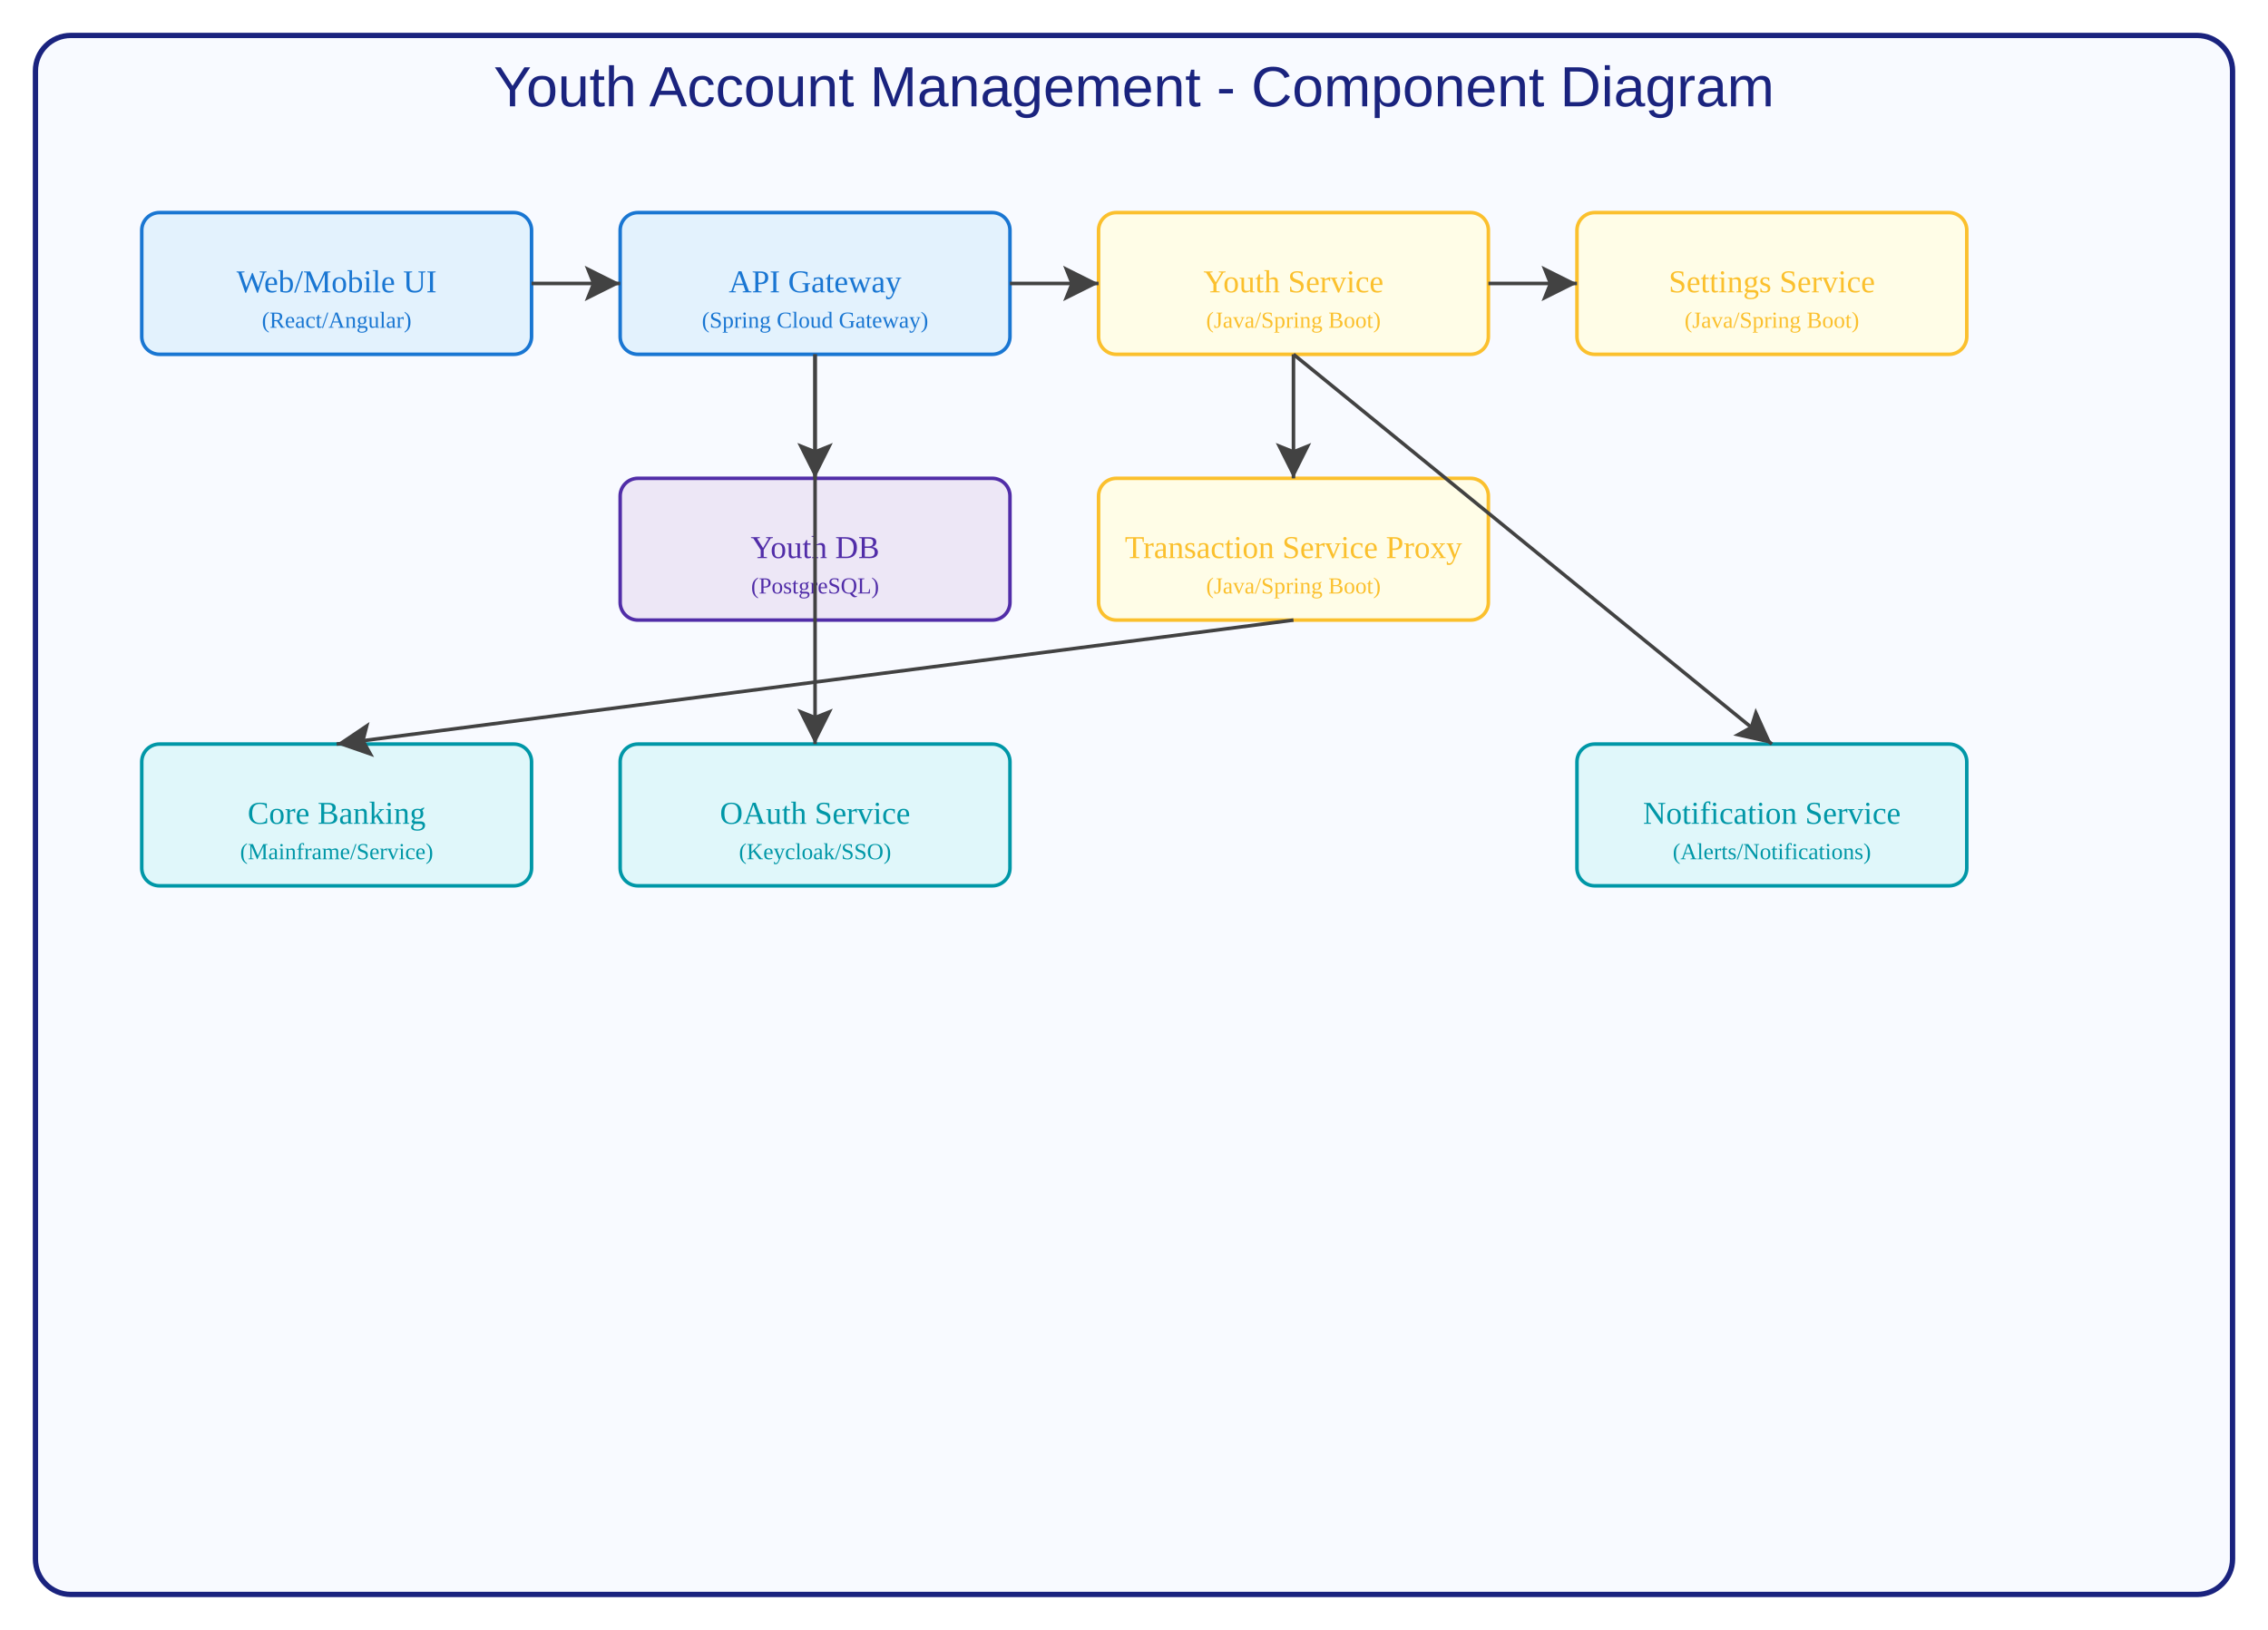
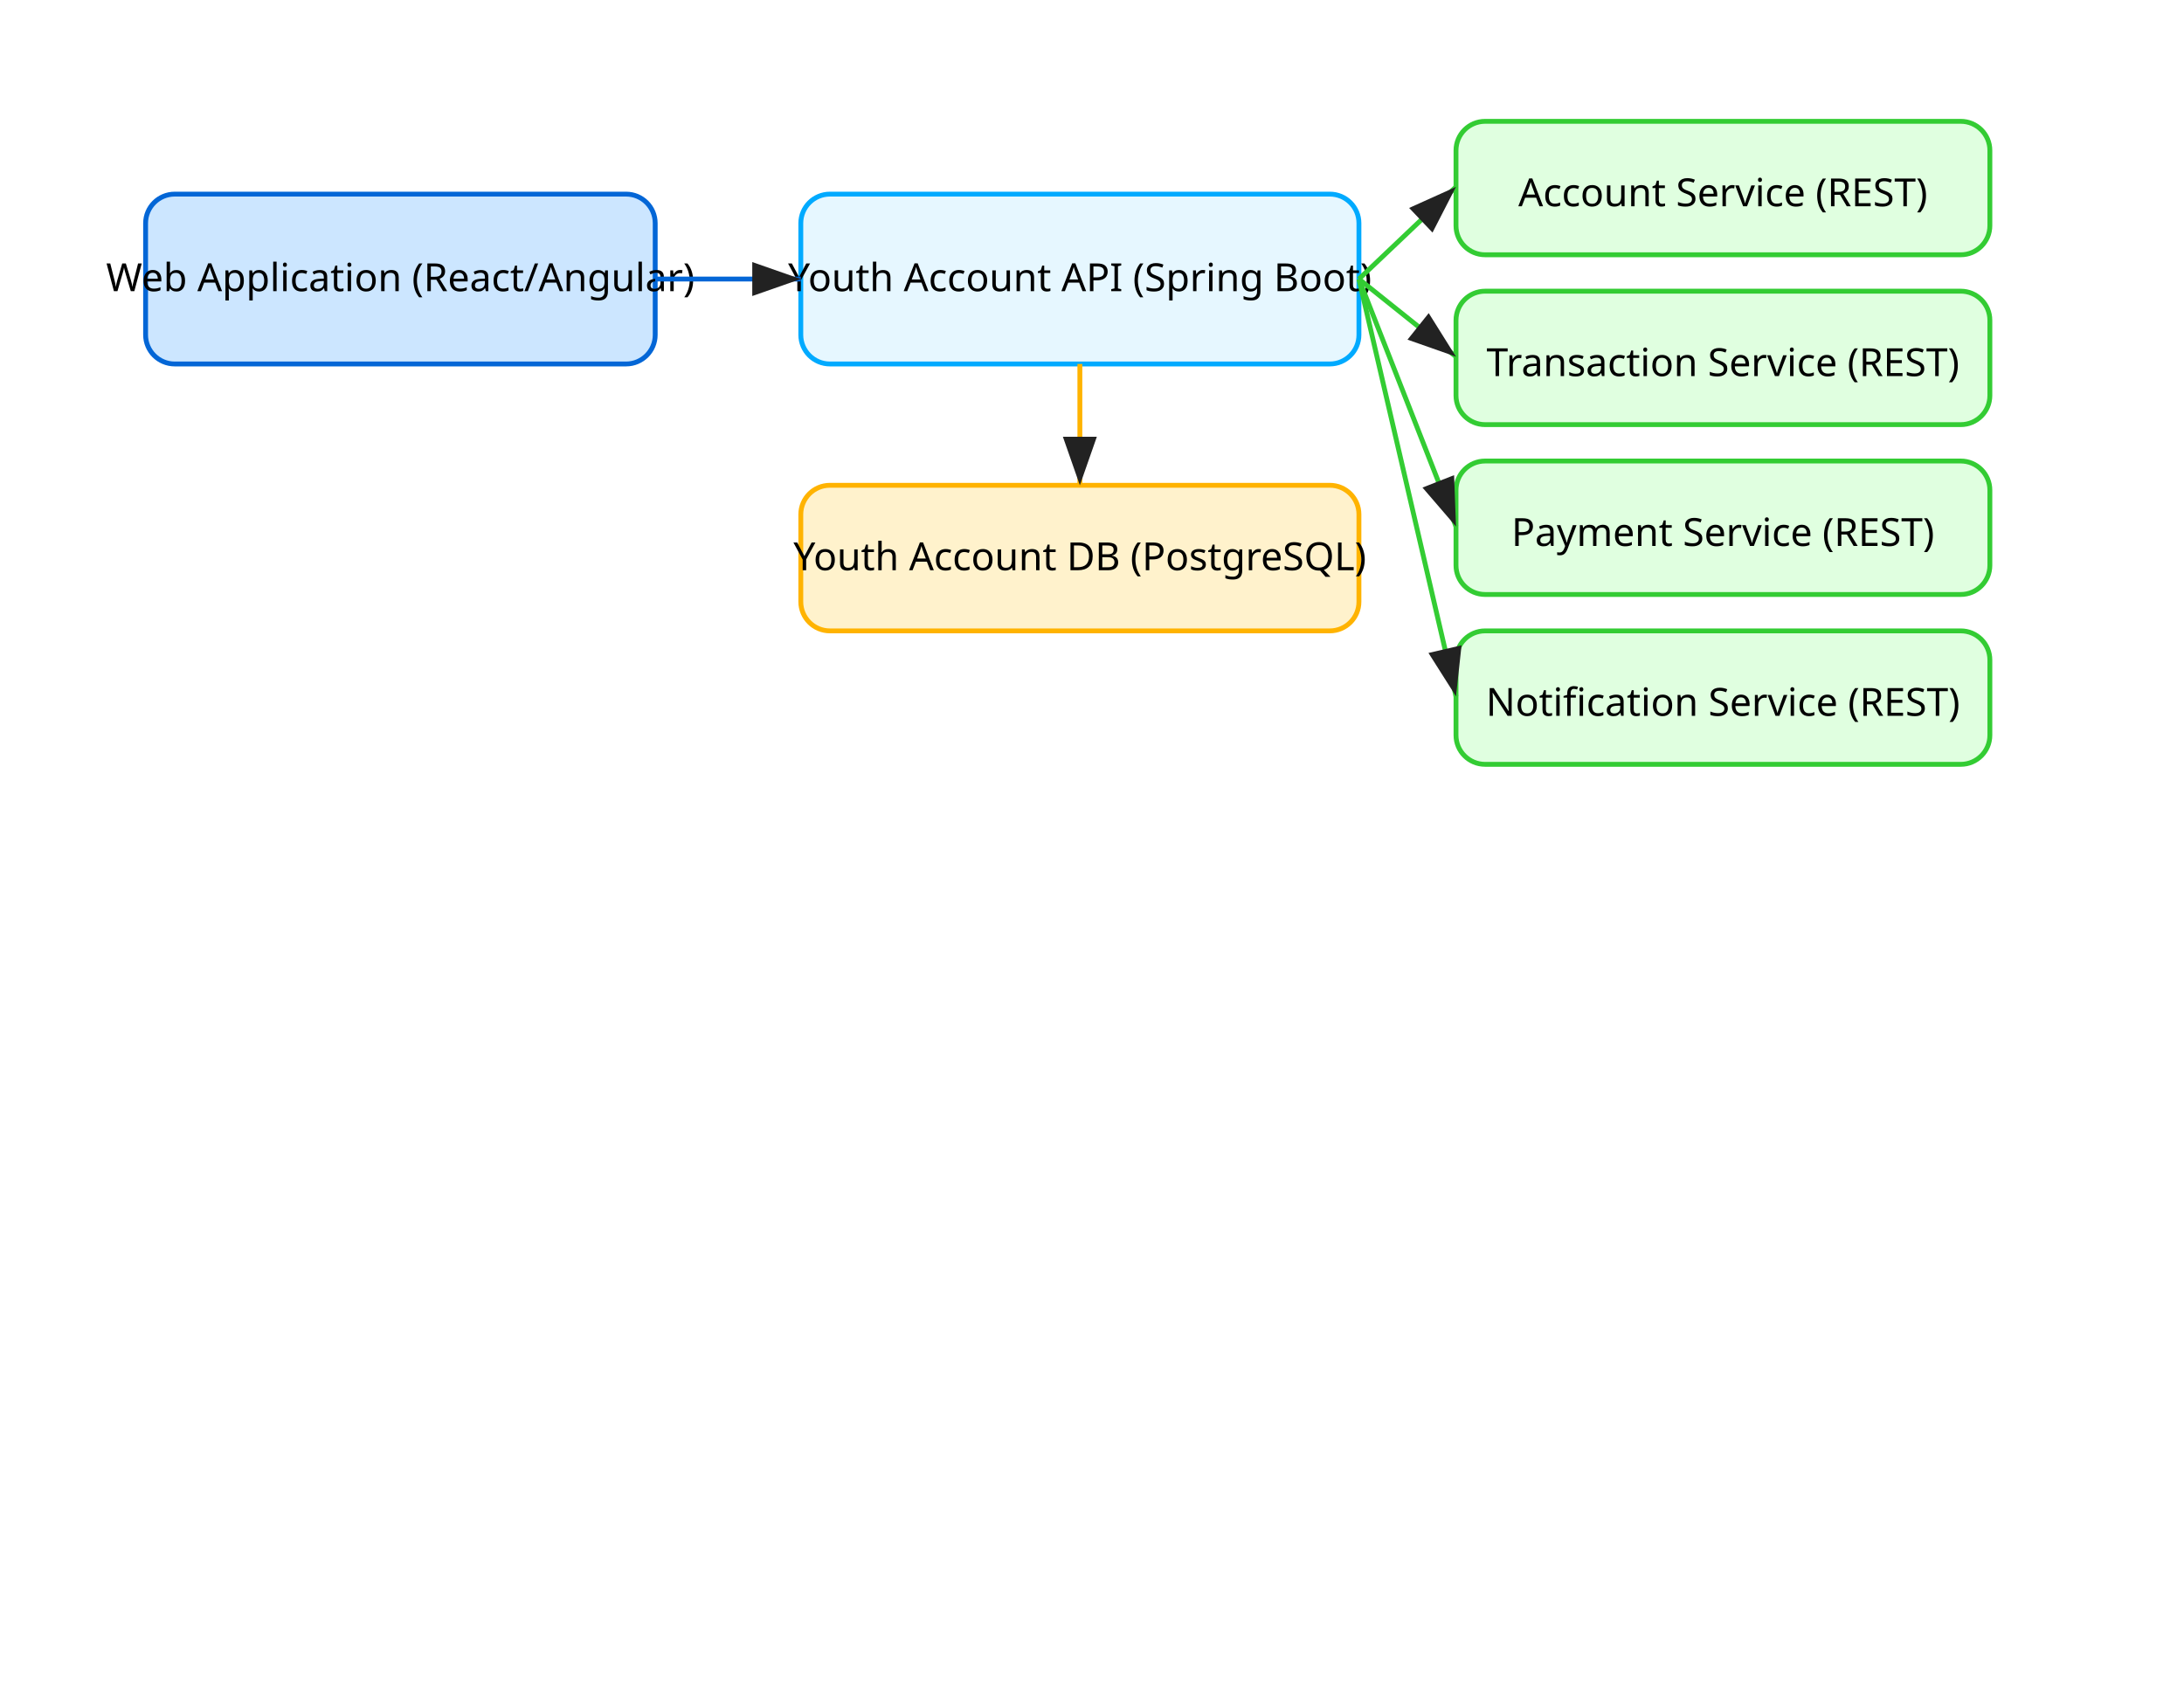
- <svg xmlns="http://www.w3.org/2000/svg" viewBox="0 0 1280 920" width="1280" height="920">
-   <rect x="20" y="20" width="1240" height="880" rx="20" fill="#f8faff" stroke="#1a237e" stroke-width="3" />
-   <text x="640" y="60" text-anchor="middle" font-size="32" fill="#1a237e" font-family="Arial">Youth Account Management - Component Diagram</text>
-   <rect x="80" y="120" width="220" height="80" rx="10" fill="#e3f2fd" stroke="#1976d2" stroke-width="2" />
-   <text x="190" y="165" text-anchor="middle" font-size="18" fill="#1976d2">Web/Mobile UI</text>
-   <text x="190" y="185" text-anchor="middle" font-size="13" fill="#1976d2">(React/Angular)</text>
-   <rect x="350" y="120" width="220" height="80" rx="10" fill="#e3f2fd" stroke="#1976d2" stroke-width="2" />
-   <text x="460" y="165" text-anchor="middle" font-size="18" fill="#1976d2">API Gateway</text>
-   <text x="460" y="185" text-anchor="middle" font-size="13" fill="#1976d2">(Spring Cloud Gateway)</text>
-   <rect x="620" y="120" width="220" height="80" rx="10" fill="#fffde7" stroke="#fbc02d" stroke-width="2" />
-   <text x="730" y="165" text-anchor="middle" font-size="18" fill="#fbc02d">Youth Service</text>
-   <text x="730" y="185" text-anchor="middle" font-size="13" fill="#fbc02d">(Java/Spring Boot)</text>
-   <rect x="890" y="120" width="220" height="80" rx="10" fill="#fffde7" stroke="#fbc02d" stroke-width="2" />
-   <text x="1000" y="165" text-anchor="middle" font-size="18" fill="#fbc02d">Settings Service</text>
-   <text x="1000" y="185" text-anchor="middle" font-size="13" fill="#fbc02d">(Java/Spring Boot)</text>
-   <rect x="620" y="270" width="220" height="80" rx="10" fill="#fffde7" stroke="#fbc02d" stroke-width="2" />
-   <text x="730" y="315" text-anchor="middle" font-size="18" fill="#fbc02d">Transaction Service Proxy</text>
-   <text x="730" y="335" text-anchor="middle" font-size="13" fill="#fbc02d">(Java/Spring Boot)</text>
-   <rect x="350" y="270" width="220" height="80" rx="10" fill="#ede7f6" stroke="#512da8" stroke-width="2" />
-   <text x="460" y="315" text-anchor="middle" font-size="18" fill="#512da8">Youth DB</text>
-   <text x="460" y="335" text-anchor="middle" font-size="13" fill="#512da8">(PostgreSQL)</text>
-   <rect x="80" y="420" width="220" height="80" rx="10" fill="#e0f7fa" stroke="#0097a7" stroke-width="2" />
-   <text x="190" y="465" text-anchor="middle" font-size="18" fill="#0097a7">Core Banking</text>
-   <text x="190" y="485" text-anchor="middle" font-size="13" fill="#0097a7">(Mainframe/Service)</text>
-   <rect x="350" y="420" width="220" height="80" rx="10" fill="#e0f7fa" stroke="#0097a7" stroke-width="2" />
-   <text x="460" y="465" text-anchor="middle" font-size="18" fill="#0097a7">OAuth Service</text>
-   <text x="460" y="485" text-anchor="middle" font-size="13" fill="#0097a7">(Keycloak/SSO)</text>
-   <rect x="890" y="420" width="220" height="80" rx="10" fill="#e0f7fa" stroke="#0097a7" stroke-width="2" />
-   <text x="1000" y="465" text-anchor="middle" font-size="18" fill="#0097a7">Notification Service</text>
-   <text x="1000" y="485" text-anchor="middle" font-size="13" fill="#0097a7">(Alerts/Notifications)</text>
-   <g stroke="#424242" stroke-width="2" marker-end="url(#arrow)">
-     <line x1="300" y1="160" x2="350" y2="160" />
-     <line x1="570" y1="160" x2="620" y2="160" />
-     <line x1="840" y1="160" x2="890" y2="160" />
-     <line x1="730" y1="200" x2="730" y2="270" />
-     <line x1="460" y1="200" x2="460" y2="270" />
-     <line x1="730" y1="350" x2="190" y2="420" />
-     <line x1="460" y1="200" x2="460" y2="420" />
-     <line x1="730" y1="200" x2="1000" y2="420" />
+ <svg xmlns="http://www.w3.org/2000/svg" width="900" height="700" viewBox="0 0 900 700">
+   <g font-family="sans-serif" font-size="16">
+     <rect x="60" y="80" width="210" height="70" fill="#cce6ff" stroke="#0366d6" stroke-width="2" rx="12" />
+     <text x="165" y="120" text-anchor="middle">Web Application (React/Angular)</text>
+     <rect x="330" y="80" width="230" height="70" fill="#e6f7ff" stroke="#00aaff" stroke-width="2" rx="12" />
+     <text x="445" y="120" text-anchor="middle">Youth Account API (Spring Boot)</text>
+     <rect x="330" y="200" width="230" height="60" fill="#fff2cc" stroke="#ffb300" stroke-width="2" rx="12" />
+     <text x="445" y="235" text-anchor="middle">Youth Account DB (PostgreSQL)</text>
+     <rect x="600" y="50" width="220" height="55" fill="#e0ffe0" stroke="#33cc33" stroke-width="2" rx="12" />
+     <text x="710" y="85" text-anchor="middle">Account Service (REST)</text>
+     <rect x="600" y="120" width="220" height="55" fill="#e0ffe0" stroke="#33cc33" stroke-width="2" rx="12" />
+     <text x="710" y="155" text-anchor="middle">Transaction Service (REST)</text>
+     <rect x="600" y="190" width="220" height="55" fill="#e0ffe0" stroke="#33cc33" stroke-width="2" rx="12" />
+     <text x="710" y="225" text-anchor="middle">Payment Service (REST)</text>
+     <rect x="600" y="260" width="220" height="55" fill="#e0ffe0" stroke="#33cc33" stroke-width="2" rx="12" />
+     <text x="710" y="295" text-anchor="middle">Notification Service (REST)</text>
+     <line x1="270" y1="115" x2="330" y2="115" stroke="#0366d6" stroke-width="2" marker-end="url(#arrowhead)" />
+     <line x1="445" y1="150" x2="445" y2="200" stroke="#ffb300" stroke-width="2" marker-end="url(#arrowhead)" />
+     <line x1="560" y1="115" x2="600" y2="77" stroke="#33cc33" stroke-width="2" marker-end="url(#arrowhead)" />
+     <line x1="560" y1="115" x2="600" y2="147" stroke="#33cc33" stroke-width="2" marker-end="url(#arrowhead)" />
+     <line x1="560" y1="115" x2="600" y2="217" stroke="#33cc33" stroke-width="2" marker-end="url(#arrowhead)" />
+     <line x1="560" y1="115" x2="600" y2="287" stroke="#33cc33" stroke-width="2" marker-end="url(#arrowhead)" />
+     <defs>
+       <marker id="arrowhead" markerWidth="10" markerHeight="7" refX="10" refY="3.5" orient="auto">
+         <polygon points="0 0, 10 3.5, 0 7" fill="#222" />
+       </marker>
+     </defs>
  </g>
-   <defs>
-     <marker id="arrow" markerWidth="10" markerHeight="10" refX="10" refY="5" orient="auto" markerUnits="strokeWidth">
-       <path d="M0,0 L10,5 L0,10 L2,5 Z" fill="#424242" />
-     </marker>
-   </defs>
</svg>
